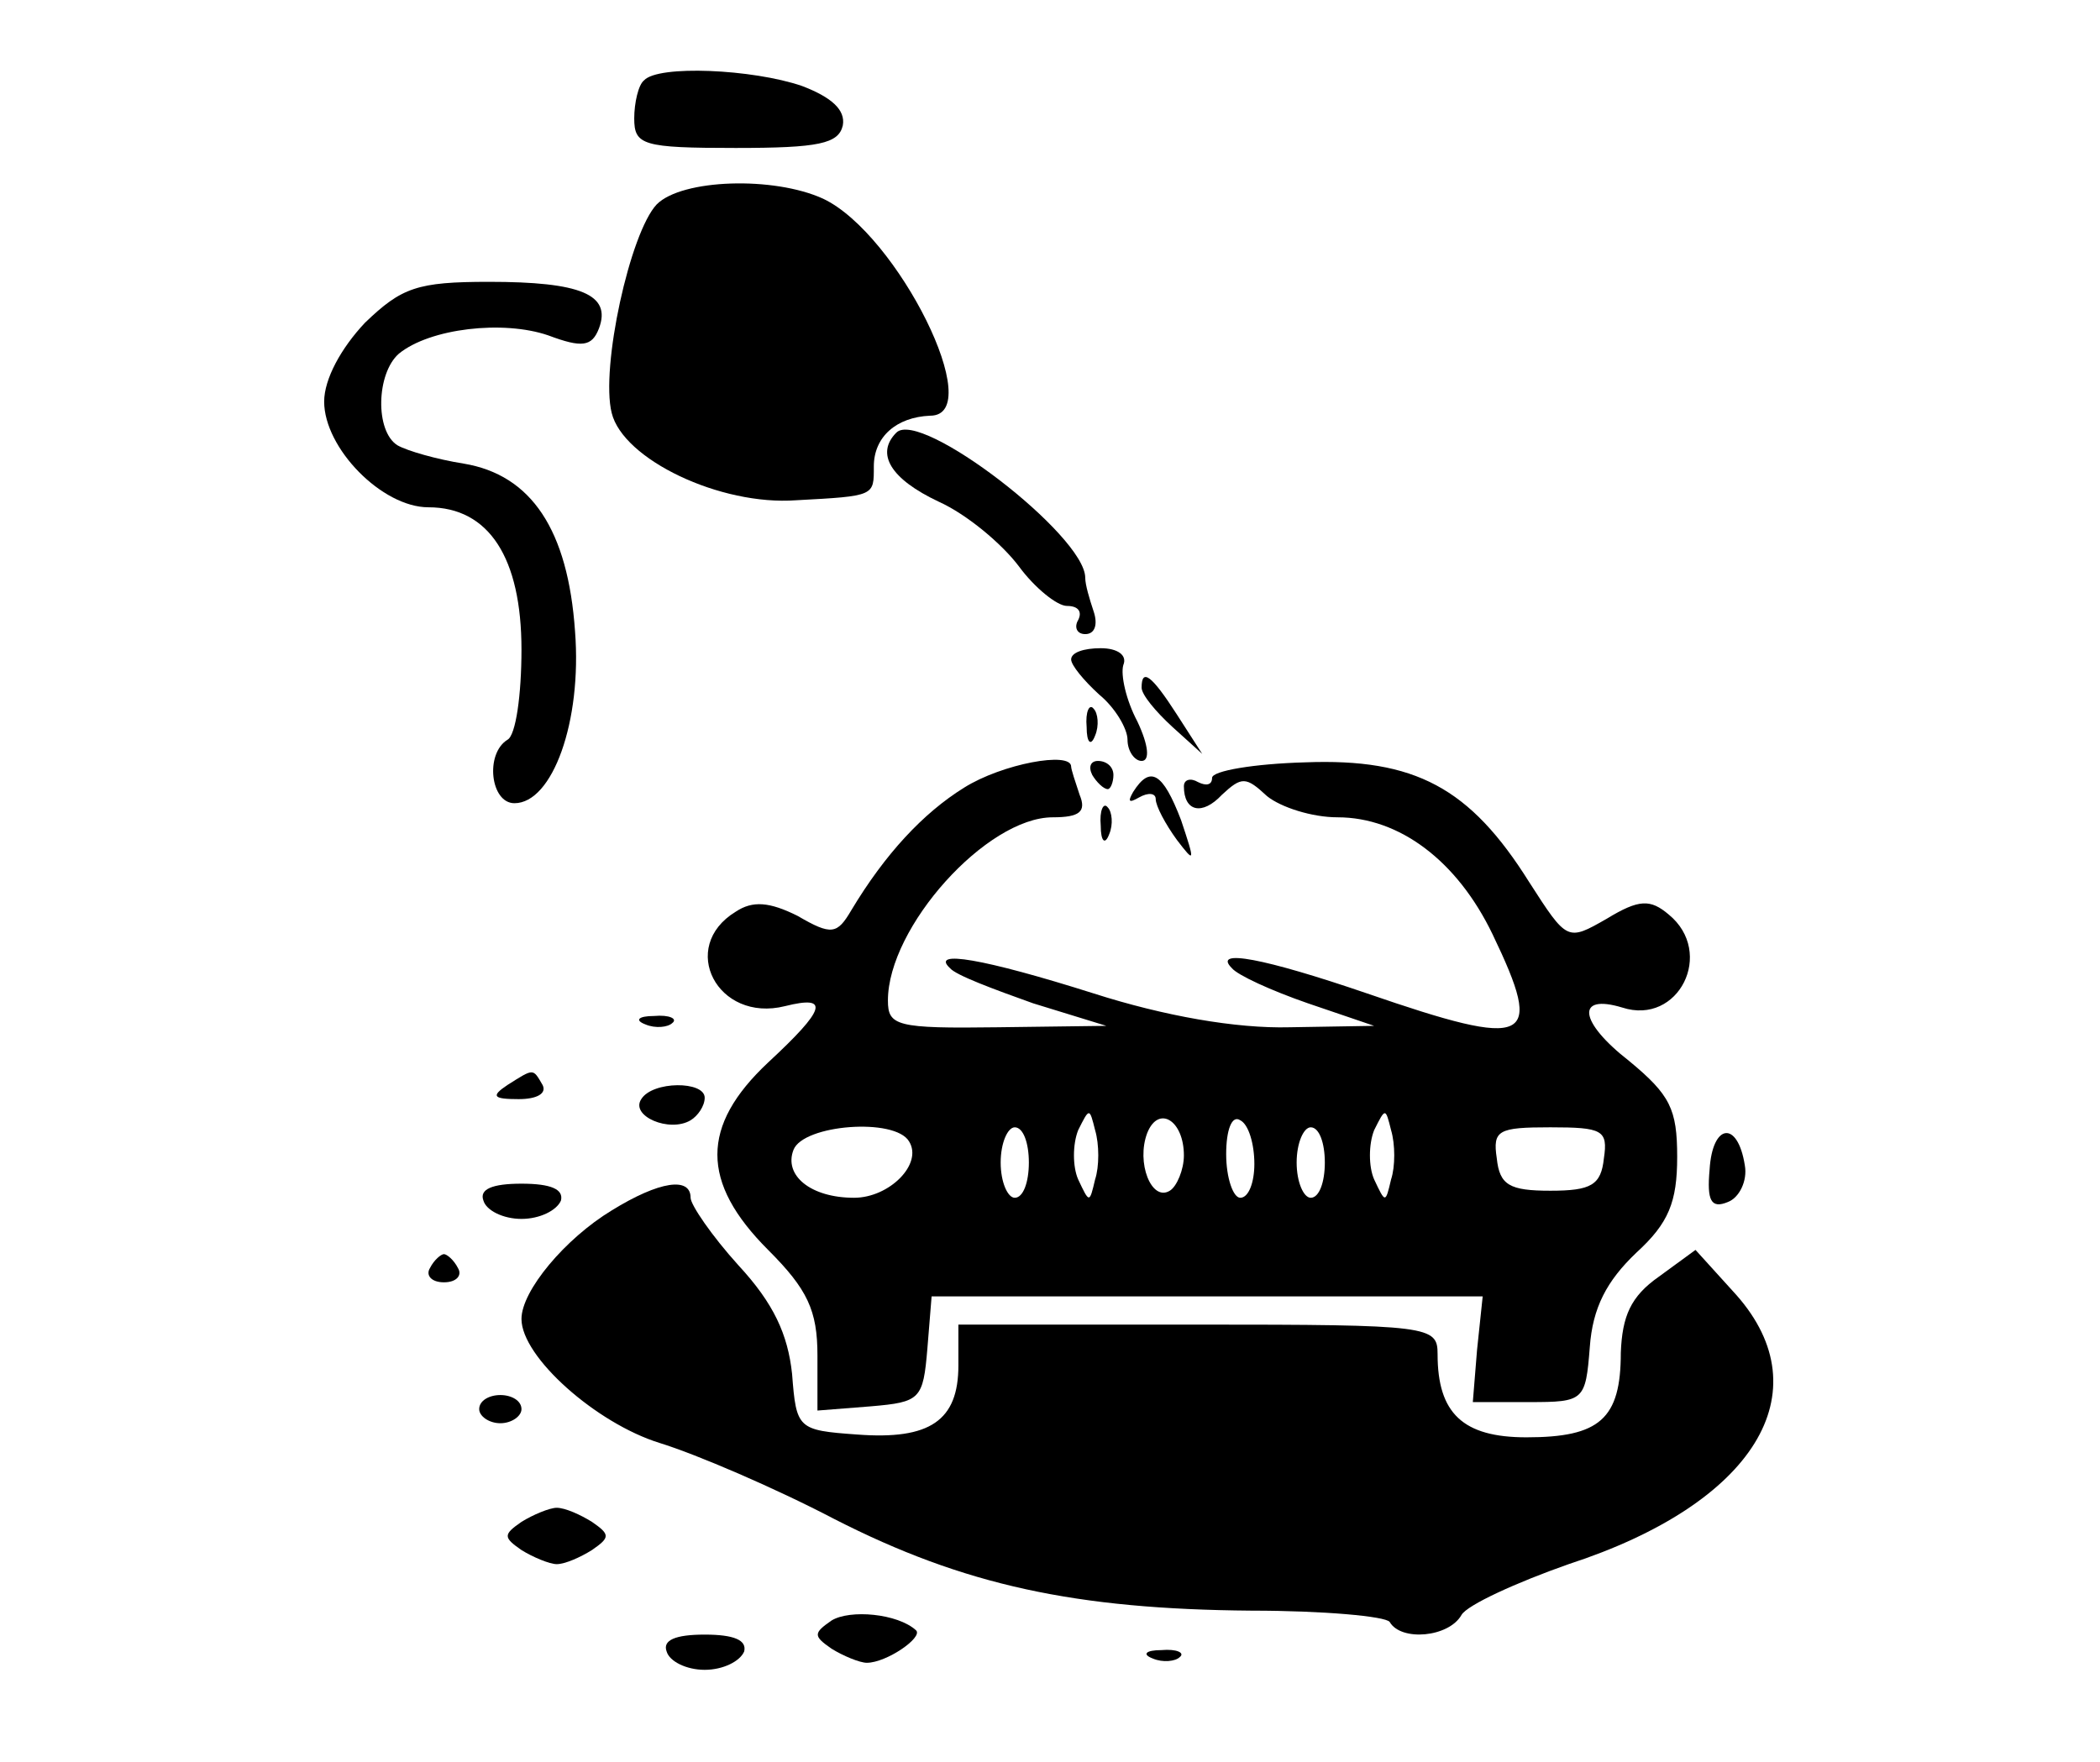
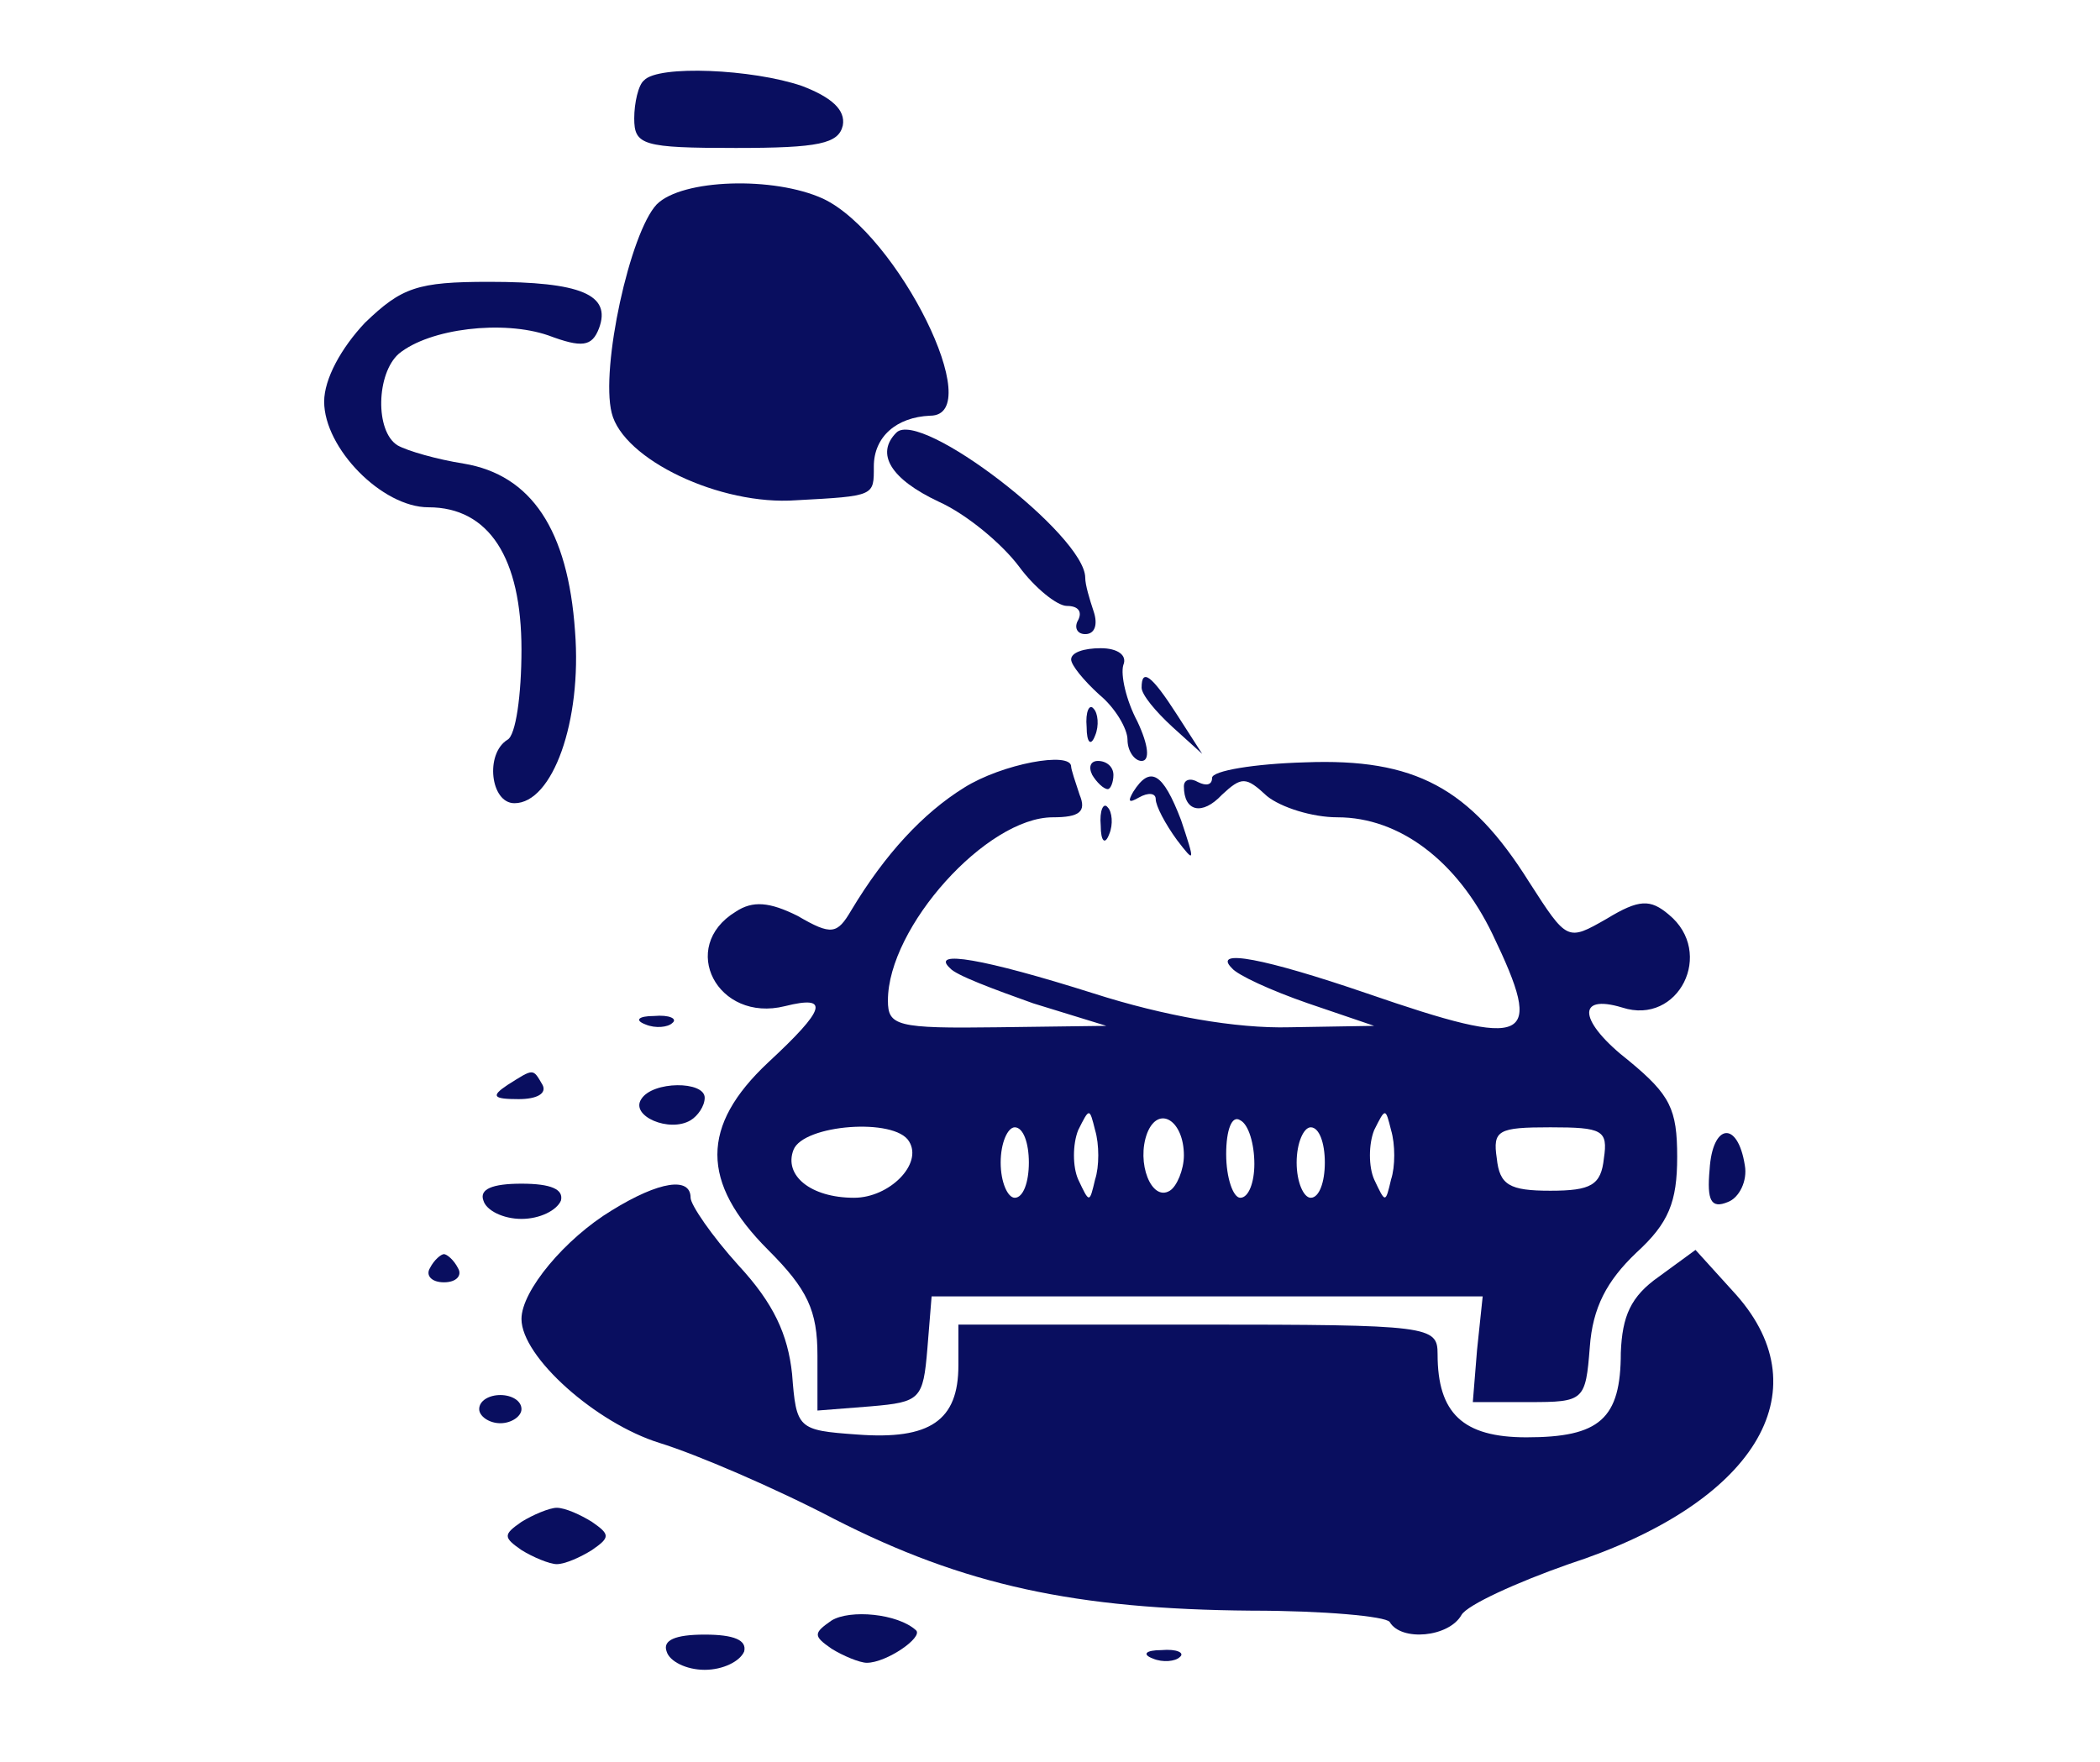
<svg xmlns="http://www.w3.org/2000/svg" version="1.0" width="149pt" height="125pt" viewBox="0 0 149 125" preserveAspectRatio="xMidYMid meet">
-   <g transform="translate(0,125) scale(0.1,-0.1)" fill="#000000" stroke="none">
+   <g transform="translate(0,125) scale(0.1,-0.1)" fill="#090e5f" stroke="none">
    <path d="M457 1193 c-4 -3 -7 -16 -7 -27 0 -19 6 -21 72 -21 59 0 73 3 76 16 2 11 -8 20 -29 28 -35 12 -102 15 -112 4z" />
    <path d="M466 1105 c-19 -20 -40 -116 -32 -148 8 -33 77 -66 131 -62 56 3 55 3 55 24 0 21 16 35 40 36 41 0 -23 129 -76 154 -35 16 -100 14 -118 -4z" />
    <path d="M259 1021 c-17 -18 -29 -40 -29 -56 0 -33 41 -75 74 -75 43 0 66 -36 66 -101 0 -32 -4 -61 -10 -64 -16 -10 -12 -45 5 -45 27 0 48 58 43 122 -5 72 -31 111 -79 119 -19 3 -40 9 -47 13 -16 10 -15 51 1 65 22 18 74 24 106 13 24 -9 31 -8 36 5 9 24 -13 33 -78 33 -51 0 -62 -4 -88 -29z" />
    <path d="M636 943 c-15 -15 -4 -33 30 -49 20 -9 45 -30 57 -46 11 -15 27 -28 34 -28 8 0 11 -4 8 -10 -3 -5 -1 -10 5 -10 7 0 9 7 6 16 -3 9 -6 19 -6 24 0 30 -117 120 -134 103z" />
    <path d="M760 782 c0 -4 9 -15 20 -25 11 -9 20 -24 20 -32 0 -8 5 -15 10 -15 6 0 5 11 -3 28 -8 15 -12 33 -10 40 3 7 -4 12 -16 12 -12 0 -21 -3 -21 -8z" />
    <path d="M810 762 c0 -5 10 -17 22 -28 l21 -19 -18 28 c-18 28 -25 33 -25 19z" />
    <path d="M771 734 c0 -11 3 -14 6 -6 3 7 2 16 -1 19 -3 4 -6 -2 -5 -13z" />
    <path d="M684 691 c-29 -18 -56 -47 -80 -87 -10 -17 -14 -18 -38 -4 -20 10 -32 11 -44 3 -41 -25 -13 -79 35 -67 32 8 29 -2 -12 -40 -48 -45 -48 -85 0 -133 28 -28 35 -43 35 -75 l0 -39 38 3 c35 3 37 5 40 41 l3 37 195 0 196 0 -4 -38 -3 -37 40 0 c39 0 40 1 43 39 2 28 12 47 33 67 23 21 29 36 29 68 0 34 -5 44 -34 68 -36 28 -38 48 -5 38 40 -13 66 39 33 66 -13 11 -21 11 -44 -3 -28 -16 -28 -16 -55 26 -42 67 -81 88 -159 85 -36 -1 -66 -6 -66 -11 0 -5 -4 -6 -10 -3 -5 3 -10 2 -10 -3 0 -18 13 -21 27 -6 14 13 17 13 32 -1 10 -8 32 -15 50 -15 44 0 85 -31 110 -83 37 -77 27 -82 -89 -42 -73 25 -110 32 -96 18 4 -5 28 -16 54 -25 l47 -16 -60 -1 c-38 -1 -89 8 -139 24 -79 25 -116 31 -102 18 4 -5 31 -15 59 -25 l52 -16 -77 -1 c-72 -1 -78 1 -78 19 0 52 70 130 117 130 19 0 24 4 19 16 -3 9 -6 18 -6 20 0 11 -49 2 -76 -15z m93 -278 c-4 -17 -4 -17 -12 0 -4 9 -4 25 0 35 8 16 8 16 12 0 3 -10 3 -26 0 -35z m63 17 c0 -10 -5 -22 -10 -25 -13 -8 -24 20 -16 41 8 20 26 9 26 -16z m50 -6 c0 -13 -4 -24 -10 -24 -5 0 -10 14 -10 31 0 17 4 28 10 24 6 -3 10 -17 10 -31z m97 -11 c-4 -17 -4 -17 -12 0 -4 9 -4 25 0 35 8 16 8 16 12 0 3 -10 3 -26 0 -35z m-342 27 c10 -16 -14 -40 -39 -40 -31 0 -50 16 -43 34 7 18 72 23 82 6z m85 -15 c0 -14 -4 -25 -10 -25 -5 0 -10 11 -10 25 0 14 5 25 10 25 6 0 10 -11 10 -25z m210 0 c0 -14 -4 -25 -10 -25 -5 0 -10 11 -10 25 0 14 5 25 10 25 6 0 10 -11 10 -25z m198 3 c-2 -19 -9 -23 -38 -23 -29 0 -36 4 -38 23 -3 20 1 22 38 22 37 0 41 -2 38 -22z" />
    <path d="M775 700 c3 -5 8 -10 11 -10 2 0 4 5 4 10 0 6 -5 10 -11 10 -5 0 -7 -4 -4 -10z" />
    <path d="M804 688 c-4 -7 -3 -8 4 -4 7 4 12 3 12 -1 0 -5 7 -18 15 -29 13 -17 13 -16 3 14 -13 34 -22 39 -34 20z" />
    <path d="M781 664 c0 -11 3 -14 6 -6 3 7 2 16 -1 19 -3 4 -6 -2 -5 -13z" />
    <path d="M458 523 c7 -3 16 -2 19 1 4 3 -2 6 -13 5 -11 0 -14 -3 -6 -6z" />
    <path d="M360 480 c-12 -8 -10 -10 8 -10 13 0 20 4 17 10 -7 12 -6 12 -25 0z" />
    <path d="M455 470 c-8 -12 20 -24 35 -15 5 3 10 10 10 16 0 12 -37 12 -45 -1z" />
    <path d="M1213 420 c-2 -22 1 -28 13 -23 8 3 14 15 12 26 -5 32 -23 30 -25 -3z" />
    <path d="M343 398 c2 -7 14 -13 27 -13 13 0 25 6 28 13 2 8 -7 12 -28 12 -21 0 -30 -4 -27 -12z" />
    <path d="M434 391 c-33 -20 -64 -57 -64 -77 0 -27 53 -74 98 -88 26 -8 82 -32 124 -54 92 -47 171 -64 296 -65 51 0 95 -4 98 -8 8 -14 42 -11 51 5 4 7 39 23 76 36 132 43 180 122 119 191 l-29 32 -26 -19 c-20 -14 -26 -28 -27 -54 0 -47 -15 -60 -67 -60 -45 0 -63 17 -63 59 0 20 -5 21 -170 21 l-170 0 0 -29 c0 -39 -20 -53 -72 -49 -42 3 -43 4 -46 43 -3 28 -13 50 -38 77 -19 21 -34 43 -34 48 0 15 -22 12 -56 -9z" />
    <path d="M305 350 c-3 -5 1 -10 10 -10 9 0 13 5 10 10 -3 6 -8 10 -10 10 -2 0 -7 -4 -10 -10z" />
    <path d="M340 250 c0 -5 7 -10 15 -10 8 0 15 5 15 10 0 6 -7 10 -15 10 -8 0 -15 -4 -15 -10z" />
    <path d="M370 170 c-13 -9 -13 -11 0 -20 8 -5 20 -10 25 -10 6 0 17 5 25 10 13 9 13 11 0 20 -8 5 -19 10 -25 10 -5 0 -17 -5 -25 -10z" />
    <path d="M590 100 c-13 -9 -13 -11 0 -20 8 -5 20 -10 25 -10 14 0 40 18 35 23 -13 12 -47 15 -60 7z" />
    <path d="M473 78 c2 -7 14 -13 27 -13 13 0 25 6 28 13 2 8 -7 12 -28 12 -21 0 -30 -4 -27 -12z" />
    <path d="M818 73 c7 -3 16 -2 19 1 4 3 -2 6 -13 5 -11 0 -14 -3 -6 -6z" />
  </g>
</svg>
